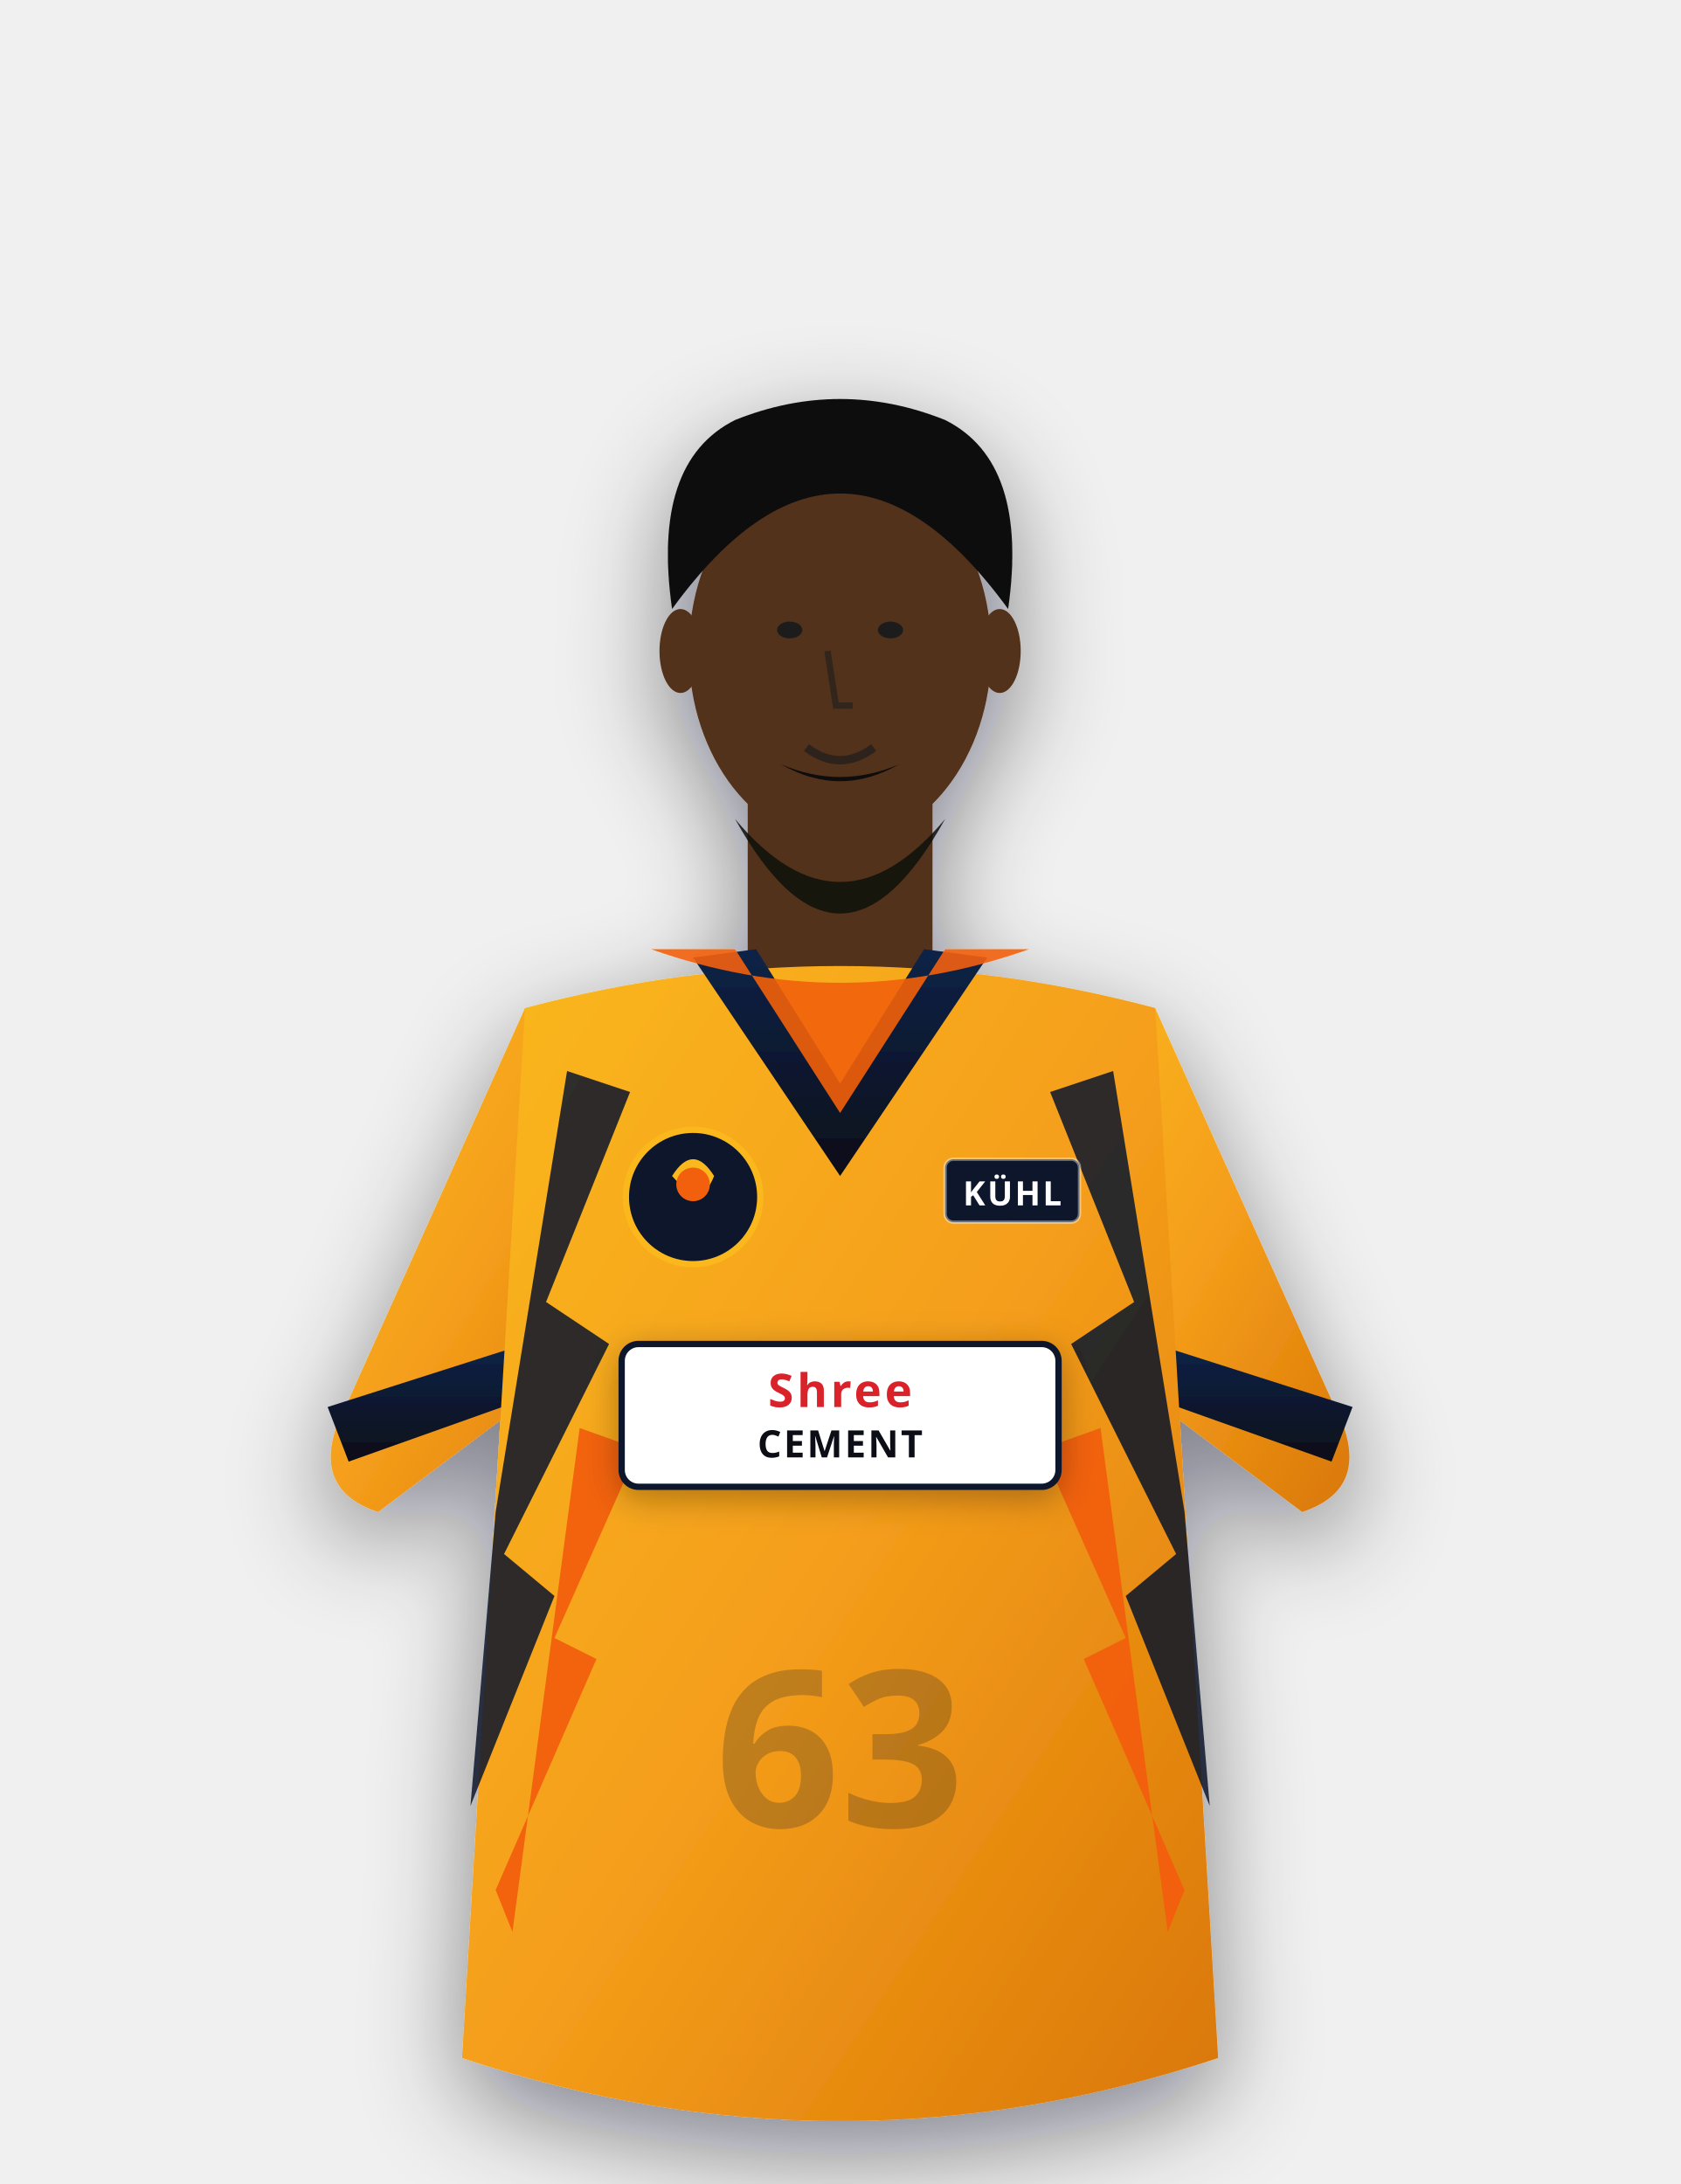
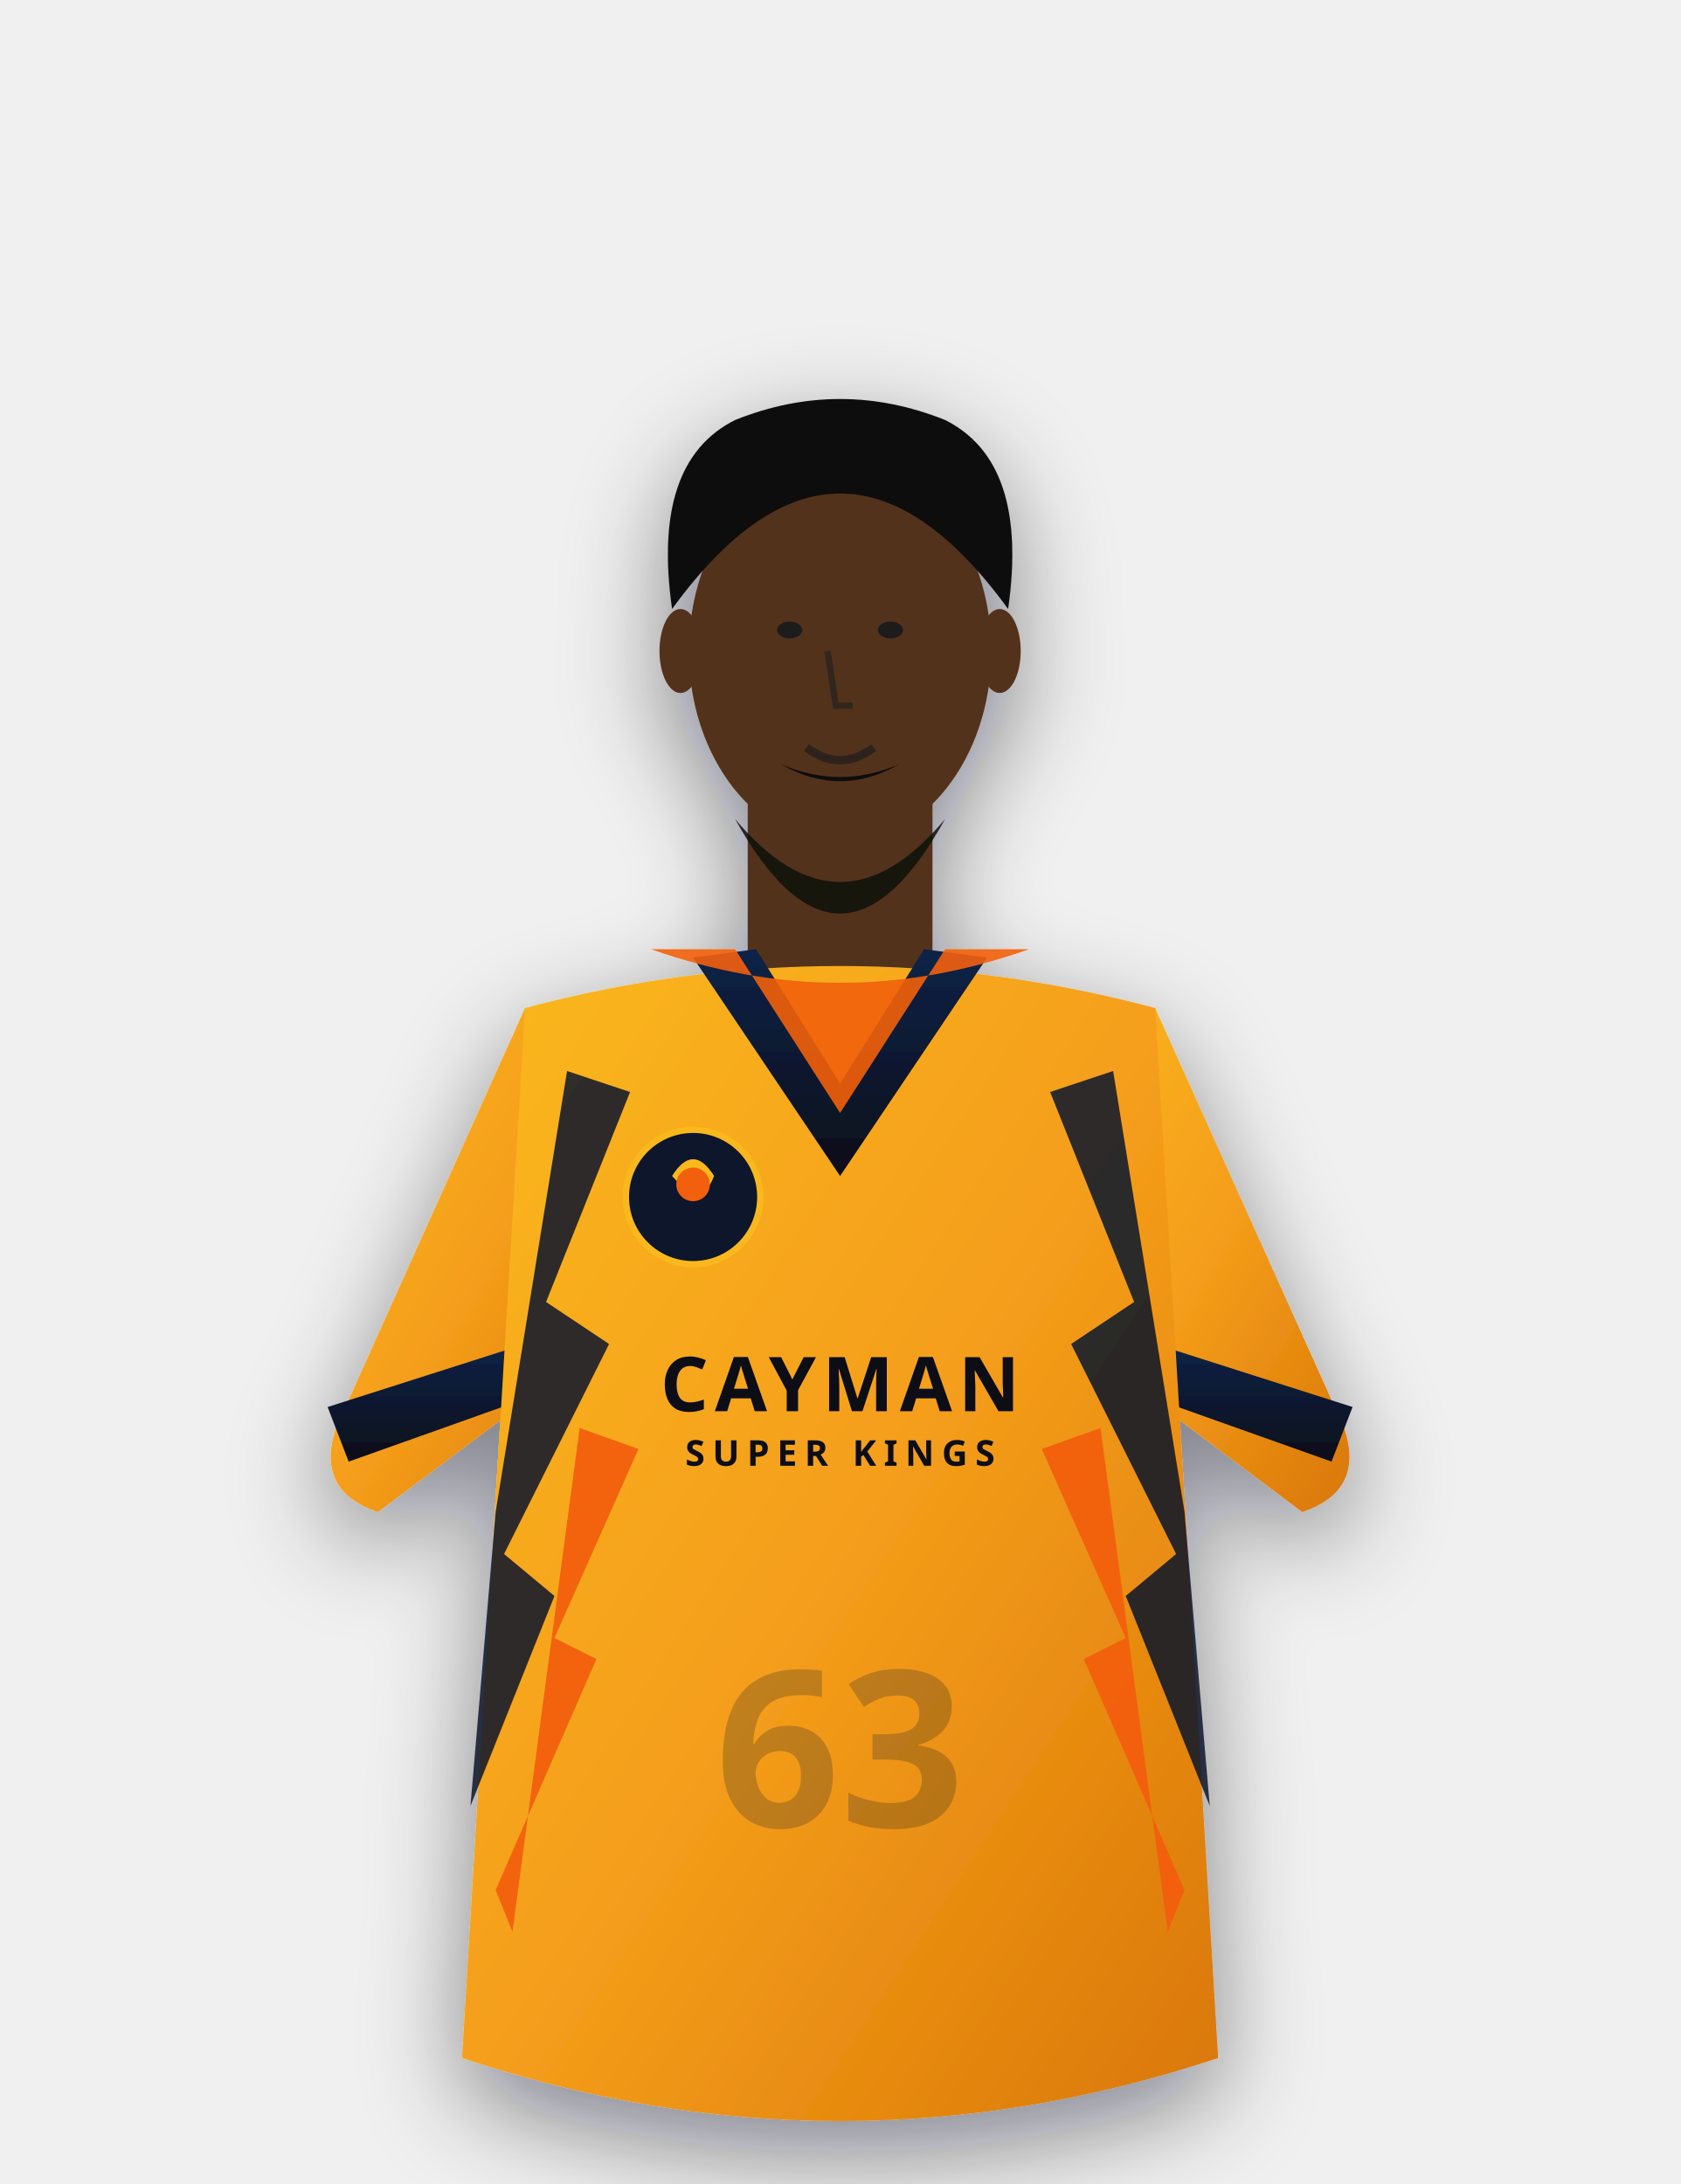
<svg xmlns="http://www.w3.org/2000/svg" viewBox="0 0 400 520" width="100%" height="100%">
  <defs>
    <linearGradient id="jerseyGrad" x1="0%" y1="0%" x2="100%" y2="100%">
      <stop offset="0%" stop-color="#FAB81E" />
      <stop offset="50%" stop-color="#F59E1B" />
      <stop offset="100%" stop-color="#D97706" />
    </linearGradient>
    <linearGradient id="navyGrad" x1="0%" y1="0%" x2="0%" y2="100%">
      <stop offset="0%" stop-color="#112347" />
      <stop offset="100%" stop-color="#080E18" />
    </linearGradient>
    <filter id="glow" x="-20%" y="-20%" width="140%" height="140%">
      <feDropShadow dx="0" dy="8" stdDeviation="12" flood-color="#080E18" flood-opacity="0.45" />
    </filter>
  </defs>
  <g filter="url(#glow)">
    <path d="M178 185 L178 230 Q200 245 222 230 L222 185 Z" fill="#52301A" />
    <ellipse cx="200" cy="155" rx="36" ry="46" fill="#52301A" />
    <ellipse cx="162" cy="155" rx="5" ry="10" fill="#52301A" />
    <ellipse cx="238" cy="155" rx="5" ry="10" fill="#52301A" />
    <path d="M160 145 Q200 90 240 145 Q245 110 225 100 Q200 90 175 100 Q155 110 160 145 Z" fill="#0D0D0D" />
    <ellipse cx="188" cy="150" rx="3" ry="2" fill="#1E1E1E" />
    <ellipse cx="212" cy="150" rx="3" ry="2" fill="#1E1E1E" />
    <path d="M197 155 L199 168 L203 168" stroke="#1E1E1E" stroke-width="1.5" fill="none" opacity="0.6" />
    <path d="M192 178 Q200 184 208 178" stroke="#1E1E1E" stroke-width="2" fill="none" opacity="0.7" />
    <path d="M175 195 Q200 240 225 195 Q200 225 175 195 Z" fill="#0D0D0D" opacity="0.85" />
    <path d="M186 182 Q200 188 214 182 Q200 190 186 182 Z" fill="#0D0D0D" />
    <path d="M125 240 L80 340 Q75 355 90 360 L130 330 L150 250 Z" fill="url(#jerseyGrad)" />
    <path d="M275 240 L320 340 Q325 355 310 360 L270 330 L250 250 Z" fill="url(#jerseyGrad)" />
    <path d="M78 335 L125 320 L128 332 L83 348 Z" fill="url(#navyGrad)" />
    <path d="M322 335 L275 320 L272 332 L317 348 Z" fill="url(#navyGrad)" />
    <path d="M125 240 Q200 220 275 240 L290 490 Q200 520 110 490 Z" fill="url(#jerseyGrad)" />
    <path d="M165 228 L200 280 L235 228 L220 226 L200 258 L180 226 Z" fill="url(#navyGrad)" />
    <path d="M155 226 L175 226 L200 265 L225 226 L245 226 Q200 242 155 226 Z" fill="#F2600C" opacity="0.9" />
    <path d="M112 430 L132 380 L120 370 L145 320 L130 310 L150 260 L135 255 L118 360 Z" fill="#09152B" opacity="0.85" />
    <path d="M288 430 L268 380 L280 370 L255 320 L270 310 L250 260 L265 255 L282 360 Z" fill="#09152B" opacity="0.85" />
    <path d="M118 450 L142 395 L132 390 L152 345 L138 340 L122 460 Z" fill="#F2600C" opacity="0.95" />
    <path d="M282 450 L258 395 L268 390 L248 345 L262 340 L278 460 Z" fill="#F2600C" opacity="0.95" />
    <circle cx="165" cy="285" r="16" fill="#09152B" stroke="#FAB81E" stroke-width="1.5" />
    <path d="M160 280 Q165 272 170 280 Q167 288 160 280 Z" fill="#FAB81E" />
    <circle cx="165" cy="282" r="4" fill="#F2600C" />
-     <rect x="225" y="276" width="32" height="15" rx="2" fill="#09152B" stroke="rgba(255,255,255,0.4)" stroke-width="0.8" />
-     <text x="241" y="287" font-family="'Montserrat', sans-serif" font-size="8" font-weight="900" fill="#FFFFFF" text-anchor="middle" letter-spacing="0.5">KÜHL</text>
-     <rect x="148" y="320" width="104" height="34" rx="4" fill="#FFFFFF" stroke="#09152B" stroke-width="1.5" filter="drop-shadow(0 2px 4px rgba(0,0,0,0.3))" />
-     <text x="200" y="335" font-family="'Montserrat', sans-serif" font-size="11" font-weight="900" fill="#D9222A" text-anchor="middle" letter-spacing="0.8">Shree</text>
-     <text x="200" y="347" font-family="'Montserrat', sans-serif" font-size="9" font-weight="900" fill="#080E18" text-anchor="middle" letter-spacing="0.5">CEMENT</text>
+     <text x="200" y="336" font-family="'Barlow Condensed', 'Montserrat', Impact, sans-serif" font-size="18" font-weight="900" fill="#080E18" text-anchor="middle" letter-spacing="1.5">CAYMAN</text>
+     <text x="200" y="349" font-family="'Montserrat', sans-serif" font-size="8.5" font-weight="900" fill="#080E18" text-anchor="middle" letter-spacing="1.8">SUPER KINGS</text>
    <text x="200" y="435" font-family="'Bebas Neue', 'Montserrat', Impact, sans-serif" font-size="52" font-weight="900" fill="rgba(9, 21, 43, 0.22)" text-anchor="middle">63</text>
  </g>
</svg>
